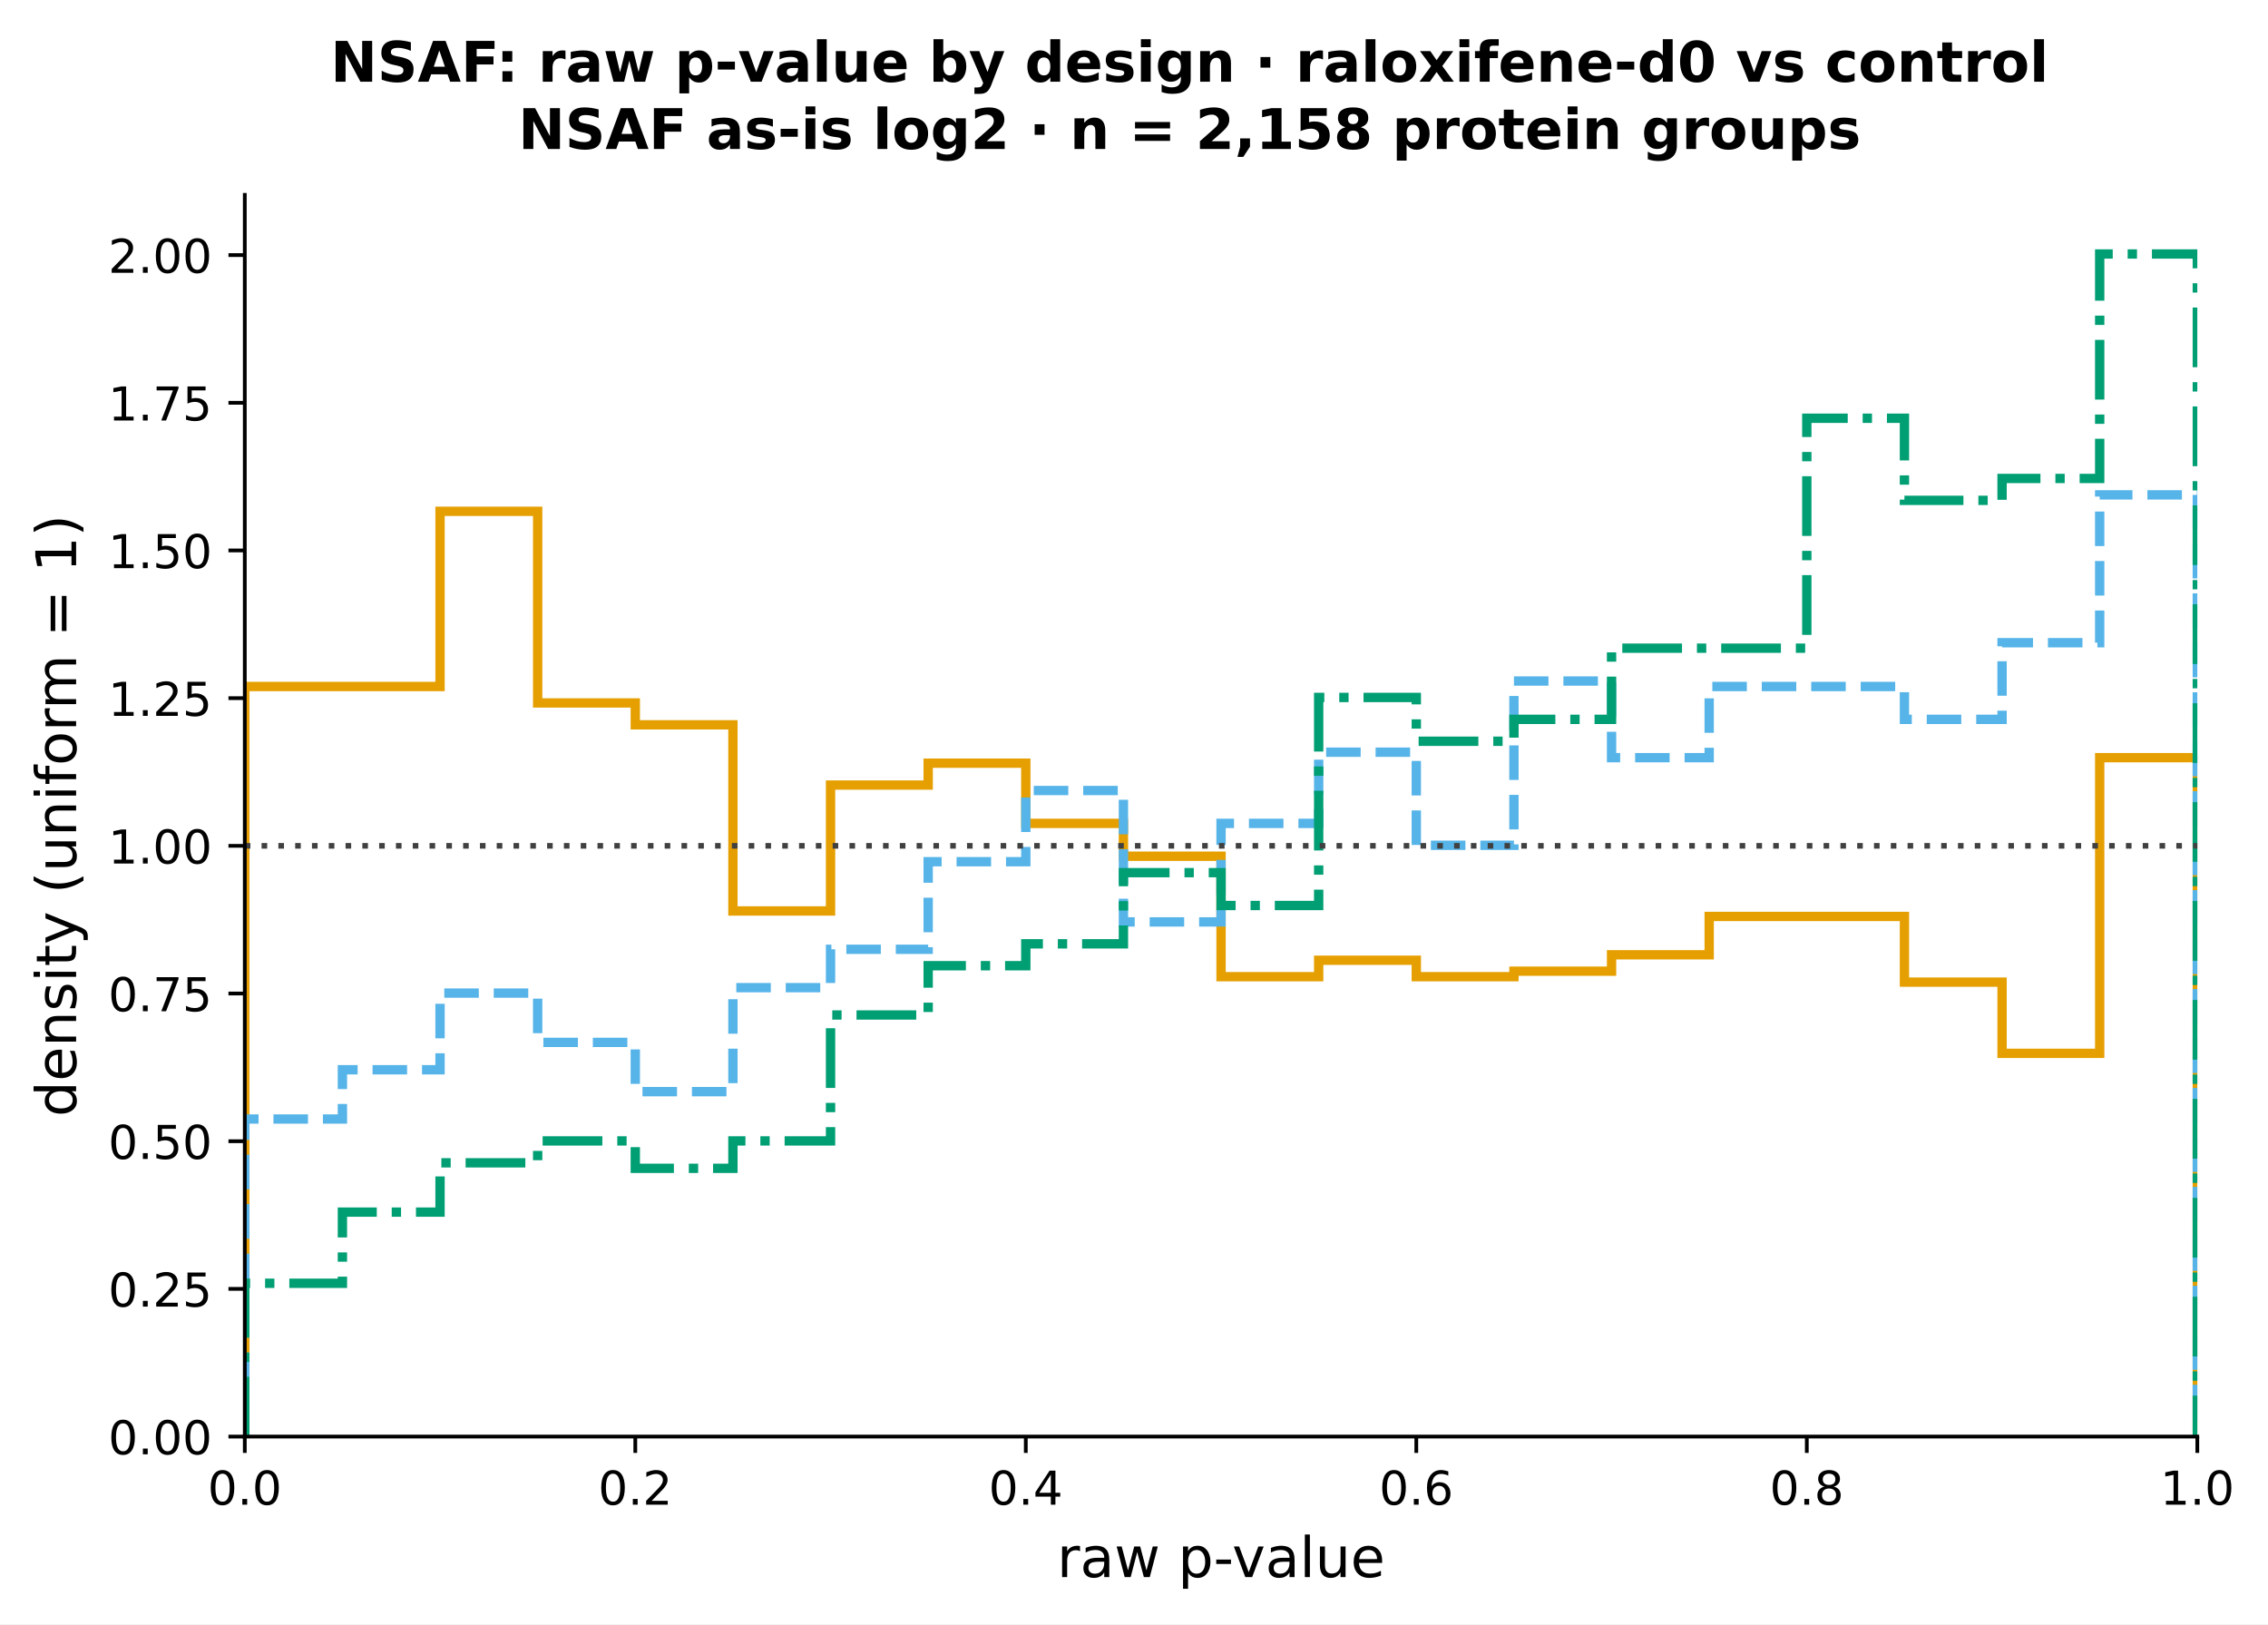
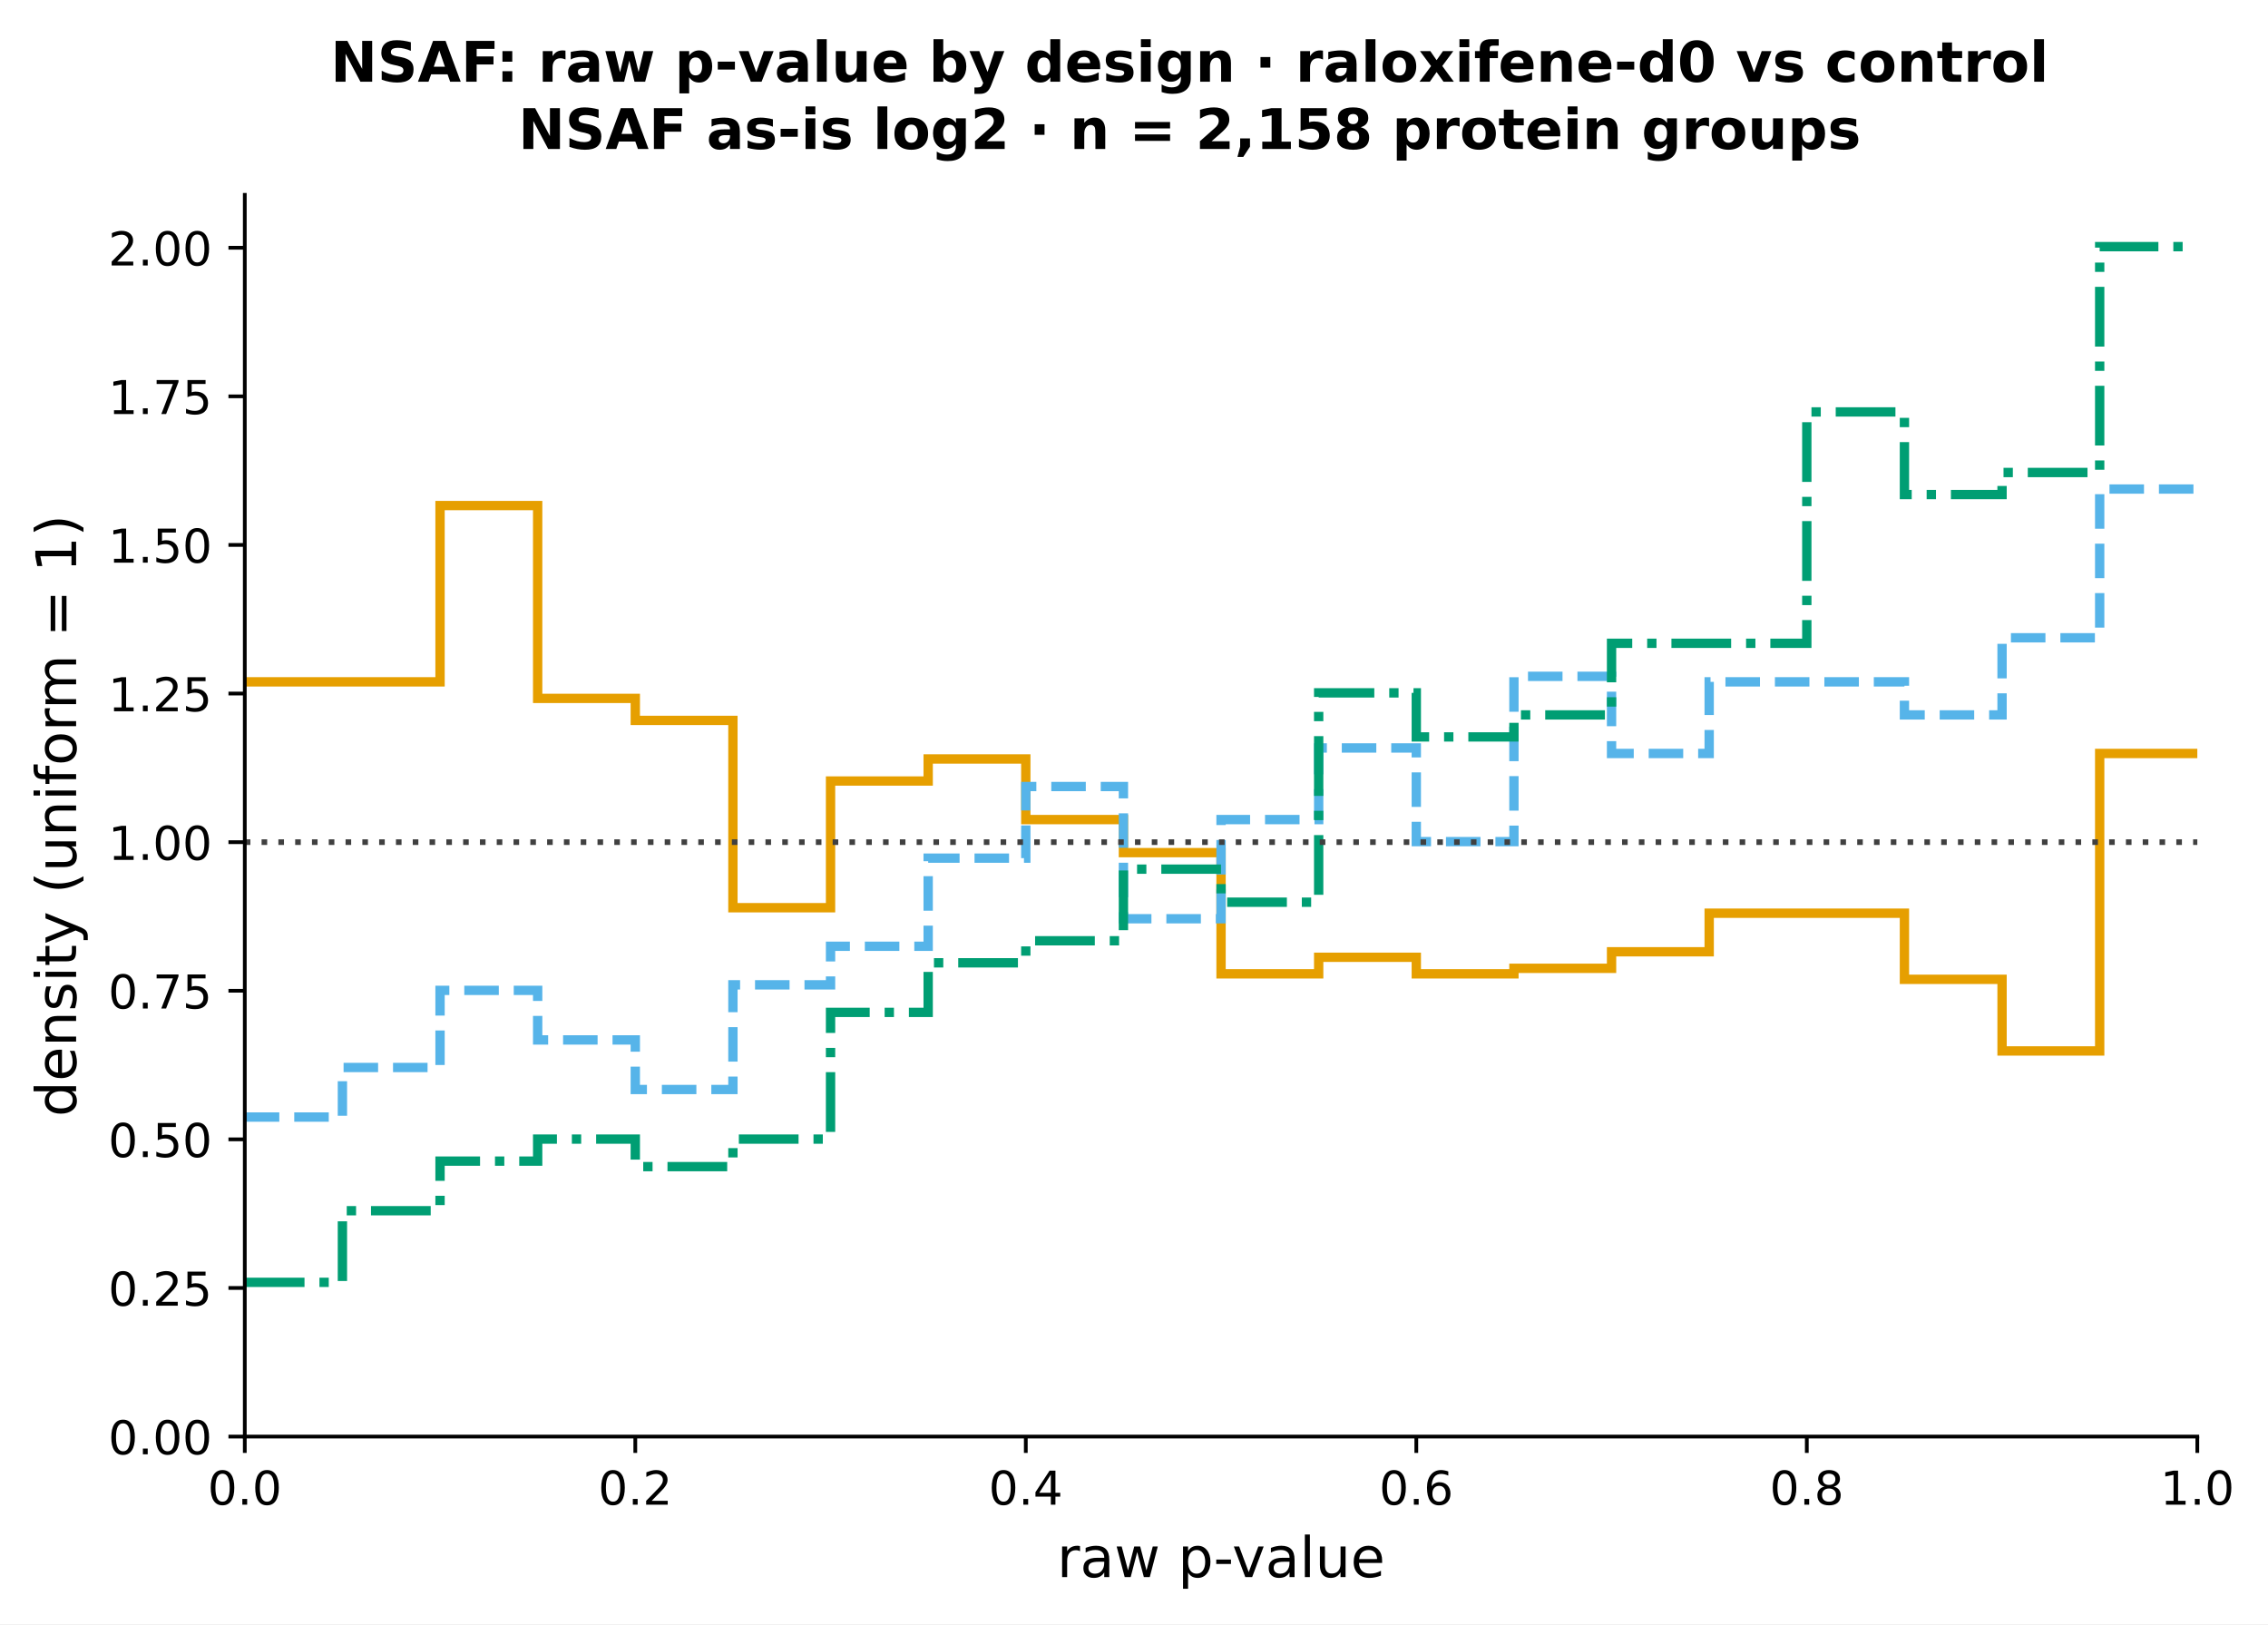
<svg xmlns="http://www.w3.org/2000/svg" xmlns:xlink="http://www.w3.org/1999/xlink" width="486.118pt" height="348.073pt" viewBox="0 0 486.118 348.073" version="1.1">
  <defs>
    <style type="text/css">*{stroke-linejoin: round; stroke-linecap: butt}</style>
  </defs>
  <g id="figure_1">
    <g id="patch_1">
      <path d="M 0 348.073  L 486.118 348.073  L 486.118 0  L 0 0  z " style="fill: #ffffff" />
    </g>
    <g id="axes_1">
      <g id="patch_2">
        <path d="M 52.467 307.872  L 470.967 307.872  L 470.967 41.76  L 52.467 41.76  z " style="fill: #ffffff" />
      </g>
+       <g id="patch_3">
+         <path d="M 52.467 146.127  L 52.467 146.127  L 73.392 146.127  L 73.392 146.127  L 94.317 146.127  L 94.317 108.347  L 115.242 108.347  L 115.242 149.669  L 136.167 149.669  L 136.167 154.391  L 157.092 154.391  L 157.092 194.532  L 178.017 194.532  L 178.017 167.378  L 198.942 167.378  L 198.942 162.656  L 219.867 162.656  L 219.867 175.642  L 240.792 175.642  L 240.792 182.726  L 261.717 182.726  L 261.717 208.7  L 282.642 208.7  L 282.642 205.158  L 303.567 205.158  L 303.567 208.7  L 324.492 208.7  L 324.492 207.519  L 345.417 207.519  L 345.417 203.977  L 366.342 203.977  L 366.342 195.713  L 387.267 195.713  L 387.267 195.713  L 408.192 195.713  L 408.192 209.88  L 429.117 209.88  L 429.117 225.229  L 450.042 225.229  L 450.042 161.475  L 470.967 161.475  L 470.967 161.475  " clip-path="url(#p7ce5dea9e6)" style="fill: none; stroke: #e69f00; stroke-width: 2; stroke-linejoin: miter" />
+       </g>
+       <g id="patch_4">
+         <path d="M 52.467 239.396  L 52.467 239.396  L 73.392 239.396  L 73.392 228.77  L 94.317 228.77  L 94.317 212.242  L 115.242 212.242  L 115.242 222.867  L 136.167 222.867  L 136.167 233.493  L 157.092 233.493  L 157.092 211.061  L 178.017 211.061  L 178.017 202.797  L 198.942 202.797  L 198.942 183.907  L 219.867 183.907  L 219.867 168.559  L 240.792 168.559  L 240.792 196.894  L 261.717 196.894  L 261.717 175.642  L 282.642 175.642  L 282.642 160.294  L 303.567 160.294  L 303.567 180.365  L 324.492 180.365  L 324.492 144.946  L 345.417 144.946  L 345.417 161.475  L 366.342 161.475  L 366.342 146.127  L 387.267 146.127  L 387.267 146.127  L 408.192 146.127  L 408.192 153.211  L 429.117 153.211  L 429.117 136.682  L 450.042 136.682  L 450.042 104.805  L 470.967 104.805  L 470.967 104.805  " clip-path="url(#p7ce5dea9e6)" style="fill: none; stroke-dasharray: 7.4,3.2; stroke-dashoffset: 0; stroke: #56b4e9; stroke-width: 2; stroke-linejoin: miter" />
+       </g>
+       <g id="patch_5">
+         <path d="M 52.467 274.815  L 52.467 274.815  L 73.392 274.815  L 73.392 259.467  L 94.317 259.467  L 94.317 248.841  L 115.242 248.841  L 115.242 244.118  L 136.167 244.118  L 136.167 250.022  L 157.092 250.022  L 157.092 244.118  L 178.017 244.118  L 178.017 216.964  L 198.942 216.964  L 198.942 206.339  L 219.867 206.339  L 219.867 201.616  L 240.792 201.616  L 240.792 186.268  L 261.717 186.268  L 261.717 193.352  L 282.642 193.352  L 282.642 148.488  L 303.567 148.488  L 303.567 157.933  L 324.492 157.933  L 324.492 153.211  L 345.417 153.211  L 345.417 137.863  L 366.342 137.863  L 366.342 137.863  L 387.267 137.863  L 387.267 88.276  L 408.192 88.276  L 408.192 105.986  L 429.117 105.986  L 429.117 101.263  L 450.042 101.263  L 450.042 52.858  L 470.967 52.858  L 470.967 52.858  " clip-path="url(#p7ce5dea9e6)" style="fill: none; stroke-dasharray: 12.8,3.2,2,3.2; stroke-dashoffset: 0; stroke: #009e73; stroke-width: 2; stroke-linejoin: miter" />
+       </g>
      <g id="matplotlib.axis_1">
        <g id="xtick_1">
          <g id="line2d_1">
            <defs>
              <path id="me3e84cc0a0" d="M 0 0  L 0 3.5  " style="stroke: #000000; stroke-width: 0.8" />
            </defs>
            <g>
              <use xlink:href="#me3e84cc0a0" x="52.467" y="307.872" style="stroke: #000000; stroke-width: 0.8" />
            </g>
          </g>
          <g id="text_1">
            <text style="font-size: 10px; font-family: 'DejaVu Sans', 'Bitstream Vera Sans', 'Computer Modern Sans Serif', 'Lucida Grande', 'Verdana', 'Geneva', 'Lucid', 'Arial', 'Helvetica', 'Avant Garde', sans-serif; text-anchor: middle" x="52.467" y="322.47" transform="rotate(-0 52.46656 322.4697)">0.0</text>
          </g>
        </g>
        <g id="xtick_2">
          <g id="line2d_2">
            <g>
              <use xlink:href="#me3e84cc0a0" x="136.167" y="307.872" style="stroke: #000000; stroke-width: 0.8" />
            </g>
          </g>
          <g id="text_2">
            <text style="font-size: 10px; font-family: 'DejaVu Sans', 'Bitstream Vera Sans', 'Computer Modern Sans Serif', 'Lucida Grande', 'Verdana', 'Geneva', 'Lucid', 'Arial', 'Helvetica', 'Avant Garde', sans-serif; text-anchor: middle" x="136.167" y="322.47" transform="rotate(-0 136.1666 322.4697)">0.2</text>
          </g>
        </g>
        <g id="xtick_3">
          <g id="line2d_3">
            <g>
              <use xlink:href="#me3e84cc0a0" x="219.867" y="307.872" style="stroke: #000000; stroke-width: 0.8" />
            </g>
          </g>
          <g id="text_3">
            <text style="font-size: 10px; font-family: 'DejaVu Sans', 'Bitstream Vera Sans', 'Computer Modern Sans Serif', 'Lucida Grande', 'Verdana', 'Geneva', 'Lucid', 'Arial', 'Helvetica', 'Avant Garde', sans-serif; text-anchor: middle" x="219.867" y="322.47" transform="rotate(-0 219.8666 322.4697)">0.4</text>
          </g>
        </g>
        <g id="xtick_4">
          <g id="line2d_4">
            <g>
              <use xlink:href="#me3e84cc0a0" x="303.567" y="307.872" style="stroke: #000000; stroke-width: 0.8" />
            </g>
          </g>
          <g id="text_4">
            <text style="font-size: 10px; font-family: 'DejaVu Sans', 'Bitstream Vera Sans', 'Computer Modern Sans Serif', 'Lucida Grande', 'Verdana', 'Geneva', 'Lucid', 'Arial', 'Helvetica', 'Avant Garde', sans-serif; text-anchor: middle" x="303.567" y="322.47" transform="rotate(-0 303.5666 322.4697)">0.6</text>
          </g>
        </g>
        <g id="xtick_5">
          <g id="line2d_5">
            <g>
              <use xlink:href="#me3e84cc0a0" x="387.267" y="307.872" style="stroke: #000000; stroke-width: 0.8" />
            </g>
          </g>
          <g id="text_5">
            <text style="font-size: 10px; font-family: 'DejaVu Sans', 'Bitstream Vera Sans', 'Computer Modern Sans Serif', 'Lucida Grande', 'Verdana', 'Geneva', 'Lucid', 'Arial', 'Helvetica', 'Avant Garde', sans-serif; text-anchor: middle" x="387.267" y="322.47" transform="rotate(-0 387.2666 322.4697)">0.8</text>
          </g>
        </g>
        <g id="xtick_6">
          <g id="line2d_6">
            <g>
              <use xlink:href="#me3e84cc0a0" x="470.967" y="307.872" style="stroke: #000000; stroke-width: 0.8" />
            </g>
          </g>
          <g id="text_6">
            <text style="font-size: 10px; font-family: 'DejaVu Sans', 'Bitstream Vera Sans', 'Computer Modern Sans Serif', 'Lucida Grande', 'Verdana', 'Geneva', 'Lucid', 'Arial', 'Helvetica', 'Avant Garde', sans-serif; text-anchor: middle" x="470.967" y="322.47" transform="rotate(-0 470.9666 322.4697)">1.0</text>
          </g>
        </g>
        <g id="text_7">
          <text style="font-size: 12px; font-family: 'DejaVu Sans', 'Bitstream Vera Sans', 'Computer Modern Sans Serif', 'Lucida Grande', 'Verdana', 'Geneva', 'Lucid', 'Arial', 'Helvetica', 'Avant Garde', sans-serif; text-anchor: middle" x="261.717" y="337.99" transform="rotate(-0 261.7166 337.9901)">raw p-value</text>
        </g>
      </g>
      <g id="matplotlib.axis_2">
        <g id="ytick_1">
          <g id="line2d_7">
            <defs>
              <path id="m759bf94a67" d="M 0 0  L -3.5 0  " style="stroke: #000000; stroke-width: 0.8" />
            </defs>
            <g>
              <use xlink:href="#m759bf94a67" x="52.467" y="307.872" style="stroke: #000000; stroke-width: 0.8" />
            </g>
          </g>
          <g id="text_8">
            <text style="font-size: 10px; font-family: 'DejaVu Sans', 'Bitstream Vera Sans', 'Computer Modern Sans Serif', 'Lucida Grande', 'Verdana', 'Geneva', 'Lucid', 'Arial', 'Helvetica', 'Avant Garde', sans-serif; text-anchor: end" x="45.467" y="311.671" transform="rotate(-0 45.46656 311.6708)">0.00</text>
          </g>
        </g>
        <g id="ytick_2">
          <g id="line2d_8">
            <g>
-               <use xlink:href="#m759bf94a67" x="52.467" y="276.221" style="stroke: #000000; stroke-width: 0.8" />
+               <use xlink:href="#m759bf94a67" x="52.467" y="276.025" style="stroke: #000000; stroke-width: 0.8" />
            </g>
          </g>
          <g id="text_9">
-             <text style="font-size: 10px; font-family: 'DejaVu Sans', 'Bitstream Vera Sans', 'Computer Modern Sans Serif', 'Lucida Grande', 'Verdana', 'Geneva', 'Lucid', 'Arial', 'Helvetica', 'Avant Garde', sans-serif; text-anchor: end" x="45.467" y="280.02" transform="rotate(-0 45.46656 280.0202)">0.25</text>
+             <text style="font-size: 10px; font-family: 'DejaVu Sans', 'Bitstream Vera Sans', 'Computer Modern Sans Serif', 'Lucida Grande', 'Verdana', 'Geneva', 'Lucid', 'Arial', 'Helvetica', 'Avant Garde', sans-serif; text-anchor: end" x="45.467" y="279.824" transform="rotate(-0 45.46656 279.8236)">0.25</text>
          </g>
        </g>
        <g id="ytick_3">
          <g id="line2d_9">
            <g>
-               <use xlink:href="#m759bf94a67" x="52.467" y="244.571" style="stroke: #000000; stroke-width: 0.8" />
+               <use xlink:href="#m759bf94a67" x="52.467" y="244.177" style="stroke: #000000; stroke-width: 0.8" />
            </g>
          </g>
          <g id="text_10">
-             <text style="font-size: 10px; font-family: 'DejaVu Sans', 'Bitstream Vera Sans', 'Computer Modern Sans Serif', 'Lucida Grande', 'Verdana', 'Geneva', 'Lucid', 'Arial', 'Helvetica', 'Avant Garde', sans-serif; text-anchor: end" x="45.467" y="248.369" transform="rotate(-0 45.46656 248.3695)">0.50</text>
+             <text style="font-size: 10px; font-family: 'DejaVu Sans', 'Bitstream Vera Sans', 'Computer Modern Sans Serif', 'Lucida Grande', 'Verdana', 'Geneva', 'Lucid', 'Arial', 'Helvetica', 'Avant Garde', sans-serif; text-anchor: end" x="45.467" y="247.976" transform="rotate(-0 45.46656 247.9763)">0.50</text>
          </g>
        </g>
        <g id="ytick_4">
          <g id="line2d_10">
            <g>
-               <use xlink:href="#m759bf94a67" x="52.467" y="212.92" style="stroke: #000000; stroke-width: 0.8" />
+               <use xlink:href="#m759bf94a67" x="52.467" y="212.33" style="stroke: #000000; stroke-width: 0.8" />
            </g>
          </g>
          <g id="text_11">
-             <text style="font-size: 10px; font-family: 'DejaVu Sans', 'Bitstream Vera Sans', 'Computer Modern Sans Serif', 'Lucida Grande', 'Verdana', 'Geneva', 'Lucid', 'Arial', 'Helvetica', 'Avant Garde', sans-serif; text-anchor: end" x="45.467" y="216.719" transform="rotate(-0 45.46656 216.7188)">0.75</text>
+             <text style="font-size: 10px; font-family: 'DejaVu Sans', 'Bitstream Vera Sans', 'Computer Modern Sans Serif', 'Lucida Grande', 'Verdana', 'Geneva', 'Lucid', 'Arial', 'Helvetica', 'Avant Garde', sans-serif; text-anchor: end" x="45.467" y="216.129" transform="rotate(-0 45.46656 216.1291)">0.75</text>
          </g>
        </g>
        <g id="ytick_5">
          <g id="line2d_11">
            <g>
-               <use xlink:href="#m759bf94a67" x="52.467" y="181.269" style="stroke: #000000; stroke-width: 0.8" />
+               <use xlink:href="#m759bf94a67" x="52.467" y="180.483" style="stroke: #000000; stroke-width: 0.8" />
            </g>
          </g>
          <g id="text_12">
-             <text style="font-size: 10px; font-family: 'DejaVu Sans', 'Bitstream Vera Sans', 'Computer Modern Sans Serif', 'Lucida Grande', 'Verdana', 'Geneva', 'Lucid', 'Arial', 'Helvetica', 'Avant Garde', sans-serif; text-anchor: end" x="45.467" y="185.068" transform="rotate(-0 45.46656 185.0682)">1.00</text>
+             <text style="font-size: 10px; font-family: 'DejaVu Sans', 'Bitstream Vera Sans', 'Computer Modern Sans Serif', 'Lucida Grande', 'Verdana', 'Geneva', 'Lucid', 'Arial', 'Helvetica', 'Avant Garde', sans-serif; text-anchor: end" x="45.467" y="184.282" transform="rotate(-0 45.46656 184.2818)">1.00</text>
          </g>
        </g>
        <g id="ytick_6">
          <g id="line2d_12">
            <g>
-               <use xlink:href="#m759bf94a67" x="52.467" y="149.619" style="stroke: #000000; stroke-width: 0.8" />
+               <use xlink:href="#m759bf94a67" x="52.467" y="148.636" style="stroke: #000000; stroke-width: 0.8" />
            </g>
          </g>
          <g id="text_13">
-             <text style="font-size: 10px; font-family: 'DejaVu Sans', 'Bitstream Vera Sans', 'Computer Modern Sans Serif', 'Lucida Grande', 'Verdana', 'Geneva', 'Lucid', 'Arial', 'Helvetica', 'Avant Garde', sans-serif; text-anchor: end" x="45.467" y="153.417" transform="rotate(-0 45.46656 153.4175)">1.25</text>
+             <text style="font-size: 10px; font-family: 'DejaVu Sans', 'Bitstream Vera Sans', 'Computer Modern Sans Serif', 'Lucida Grande', 'Verdana', 'Geneva', 'Lucid', 'Arial', 'Helvetica', 'Avant Garde', sans-serif; text-anchor: end" x="45.467" y="152.435" transform="rotate(-0 45.46656 152.4346)">1.25</text>
          </g>
        </g>
        <g id="ytick_7">
          <g id="line2d_13">
            <g>
-               <use xlink:href="#m759bf94a67" x="52.467" y="117.968" style="stroke: #000000; stroke-width: 0.8" />
+               <use xlink:href="#m759bf94a67" x="52.467" y="116.788" style="stroke: #000000; stroke-width: 0.8" />
            </g>
          </g>
          <g id="text_14">
-             <text style="font-size: 10px; font-family: 'DejaVu Sans', 'Bitstream Vera Sans', 'Computer Modern Sans Serif', 'Lucida Grande', 'Verdana', 'Geneva', 'Lucid', 'Arial', 'Helvetica', 'Avant Garde', sans-serif; text-anchor: end" x="45.467" y="121.767" transform="rotate(-0 45.46656 121.7668)">1.50</text>
+             <text style="font-size: 10px; font-family: 'DejaVu Sans', 'Bitstream Vera Sans', 'Computer Modern Sans Serif', 'Lucida Grande', 'Verdana', 'Geneva', 'Lucid', 'Arial', 'Helvetica', 'Avant Garde', sans-serif; text-anchor: end" x="45.467" y="120.587" transform="rotate(-0 45.46656 120.5873)">1.50</text>
          </g>
        </g>
        <g id="ytick_8">
          <g id="line2d_14">
            <g>
-               <use xlink:href="#m759bf94a67" x="52.467" y="86.317" style="stroke: #000000; stroke-width: 0.8" />
+               <use xlink:href="#m759bf94a67" x="52.467" y="84.941" style="stroke: #000000; stroke-width: 0.8" />
            </g>
          </g>
          <g id="text_15">
-             <text style="font-size: 10px; font-family: 'DejaVu Sans', 'Bitstream Vera Sans', 'Computer Modern Sans Serif', 'Lucida Grande', 'Verdana', 'Geneva', 'Lucid', 'Arial', 'Helvetica', 'Avant Garde', sans-serif; text-anchor: end" x="45.467" y="90.116" transform="rotate(-0 45.46656 90.11616)">1.75</text>
+             <text style="font-size: 10px; font-family: 'DejaVu Sans', 'Bitstream Vera Sans', 'Computer Modern Sans Serif', 'Lucida Grande', 'Verdana', 'Geneva', 'Lucid', 'Arial', 'Helvetica', 'Avant Garde', sans-serif; text-anchor: end" x="45.467" y="88.74" transform="rotate(-0 45.46656 88.74005)">1.75</text>
          </g>
        </g>
        <g id="ytick_9">
          <g id="line2d_15">
            <g>
-               <use xlink:href="#m759bf94a67" x="52.467" y="54.667" style="stroke: #000000; stroke-width: 0.8" />
+               <use xlink:href="#m759bf94a67" x="52.467" y="53.094" style="stroke: #000000; stroke-width: 0.8" />
            </g>
          </g>
          <g id="text_16">
-             <text style="font-size: 10px; font-family: 'DejaVu Sans', 'Bitstream Vera Sans', 'Computer Modern Sans Serif', 'Lucida Grande', 'Verdana', 'Geneva', 'Lucid', 'Arial', 'Helvetica', 'Avant Garde', sans-serif; text-anchor: end" x="45.467" y="58.465" transform="rotate(-0 45.46656 58.46549)">2.00</text>
+             <text style="font-size: 10px; font-family: 'DejaVu Sans', 'Bitstream Vera Sans', 'Computer Modern Sans Serif', 'Lucida Grande', 'Verdana', 'Geneva', 'Lucid', 'Arial', 'Helvetica', 'Avant Garde', sans-serif; text-anchor: end" x="45.467" y="56.893" transform="rotate(-0 45.46656 56.89279)">2.00</text>
          </g>
        </g>
        <g id="text_17">
          <text style="font-size: 12px; font-family: 'DejaVu Sans', 'Bitstream Vera Sans', 'Computer Modern Sans Serif', 'Lucida Grande', 'Verdana', 'Geneva', 'Lucid', 'Arial', 'Helvetica', 'Avant Garde', sans-serif; text-anchor: middle" x="16.318" y="174.816" transform="rotate(-90 16.31812 174.816)">density (uniform = 1)</text>
        </g>
      </g>
-       <g id="patch_3">
-         <path d="M 52.467 307.872  L 52.467 147.125  L 73.392 147.125  L 73.392 147.125  L 94.317 147.125  L 94.317 109.579  L 115.242 109.579  L 115.242 150.645  L 136.167 150.645  L 136.167 155.339  L 157.092 155.339  L 157.092 195.232  L 178.017 195.232  L 178.017 168.245  L 198.942 168.245  L 198.942 163.552  L 219.867 163.552  L 219.867 176.459  L 240.792 176.459  L 240.792 183.499  L 261.717 183.499  L 261.717 209.312  L 282.642 209.312  L 282.642 205.792  L 303.567 205.792  L 303.567 209.312  L 324.492 209.312  L 324.492 208.139  L 345.417 208.139  L 345.417 204.619  L 366.342 204.619  L 366.342 196.405  L 387.267 196.405  L 387.267 196.405  L 408.192 196.405  L 408.192 210.485  L 429.117 210.485  L 429.117 225.739  L 450.042 225.739  L 450.042 162.379  L 470.967 162.379  L 470.967 307.872  " clip-path="url(#p7ce5dea9e6)" style="fill: none; stroke: #e69f00; stroke-width: 2; stroke-linejoin: miter" />
-       </g>
-       <g id="patch_4">
-         <path d="M 52.467 307.872  L 52.467 239.819  L 73.392 239.819  L 73.392 229.259  L 94.317 229.259  L 94.317 212.832  L 115.242 212.832  L 115.242 223.392  L 136.167 223.392  L 136.167 233.952  L 157.092 233.952  L 157.092 211.659  L 178.017 211.659  L 178.017 203.445  L 198.942 203.445  L 198.942 184.672  L 219.867 184.672  L 219.867 169.419  L 240.792 169.419  L 240.792 197.579  L 261.717 197.579  L 261.717 176.459  L 282.642 176.459  L 282.642 161.205  L 303.567 161.205  L 303.567 181.152  L 324.492 181.152  L 324.492 145.952  L 345.417 145.952  L 345.417 162.379  L 366.342 162.379  L 366.342 147.125  L 387.267 147.125  L 387.267 147.125  L 408.192 147.125  L 408.192 154.165  L 429.117 154.165  L 429.117 137.739  L 450.042 137.739  L 450.042 106.059  L 470.967 106.059  L 470.967 307.872  " clip-path="url(#p7ce5dea9e6)" style="fill: none; stroke-dasharray: 7.4,3.2; stroke-dashoffset: 0; stroke: #56b4e9; stroke-width: 2; stroke-linejoin: miter" />
-       </g>
-       <g id="patch_5">
-         <path d="M 52.467 307.872  L 52.467 275.019  L 73.392 275.019  L 73.392 259.765  L 94.317 259.765  L 94.317 249.205  L 115.242 249.205  L 115.242 244.512  L 136.167 244.512  L 136.167 250.379  L 157.092 250.379  L 157.092 244.512  L 178.017 244.512  L 178.017 217.525  L 198.942 217.525  L 198.942 206.965  L 219.867 206.965  L 219.867 202.272  L 240.792 202.272  L 240.792 187.019  L 261.717 187.019  L 261.717 194.059  L 282.642 194.059  L 282.642 149.472  L 303.567 149.472  L 303.567 158.859  L 324.492 158.859  L 324.492 154.165  L 345.417 154.165  L 345.417 138.912  L 366.342 138.912  L 366.342 138.912  L 387.267 138.912  L 387.267 89.632  L 408.192 89.632  L 408.192 107.232  L 429.117 107.232  L 429.117 102.539  L 450.042 102.539  L 450.042 54.432  L 470.967 54.432  L 470.967 307.872  " clip-path="url(#p7ce5dea9e6)" style="fill: none; stroke-dasharray: 12.8,3.2,2,3.2; stroke-dashoffset: 0; stroke: #009e73; stroke-width: 2; stroke-linejoin: miter" />
-       </g>
      <g id="line2d_16">
-         <path d="M 52.467 181.269  L 470.967 181.269  " clip-path="url(#p7ce5dea9e6)" style="fill: none; stroke-dasharray: 1.2,2.4; stroke-dashoffset: 0; stroke: #404040; stroke-width: 1.2" />
+         <path d="M 52.467 180.483  L 470.967 180.483  " clip-path="url(#p7ce5dea9e6)" style="fill: none; stroke-dasharray: 1.2,2.4; stroke-dashoffset: 0; stroke: #404040; stroke-width: 1.2" />
      </g>
      <g id="patch_6">
        <path d="M 52.467 307.872  L 52.467 41.76  " style="fill: none; stroke: #000000; stroke-width: 0.8; stroke-linejoin: miter; stroke-linecap: square" />
      </g>
      <g id="patch_7">
        <path d="M 52.467 307.872  L 470.967 307.872  " style="fill: none; stroke: #000000; stroke-width: 0.8; stroke-linejoin: miter; stroke-linecap: square" />
      </g>
    </g>
    <g id="text_18">
      <text style="font-weight: 700; font-size: 12px; font-family: 'DejaVu Sans', 'Bitstream Vera Sans', 'Computer Modern Sans Serif', 'Lucida Grande', 'Verdana', 'Geneva', 'Lucid', 'Arial', 'Helvetica', 'Avant Garde', sans-serif" transform="translate(70.83219 17.5193)">NSAF: raw p-value by design · raloxifene-d0 vs control</text>
      <text style="font-weight: 700; font-size: 12px; font-family: 'DejaVu Sans', 'Bitstream Vera Sans', 'Computer Modern Sans Serif', 'Lucida Grande', 'Verdana', 'Geneva', 'Lucid', 'Arial', 'Helvetica', 'Avant Garde', sans-serif" transform="translate(111.0763 31.92258)">NSAF as-is log2 · n = 2,158 protein groups</text>
    </g>
  </g>
  <defs>
    <clipPath id="p7ce5dea9e6">
      <rect x="52.467" y="41.76" width="418.5" height="266.112" />
    </clipPath>
  </defs>
</svg>
